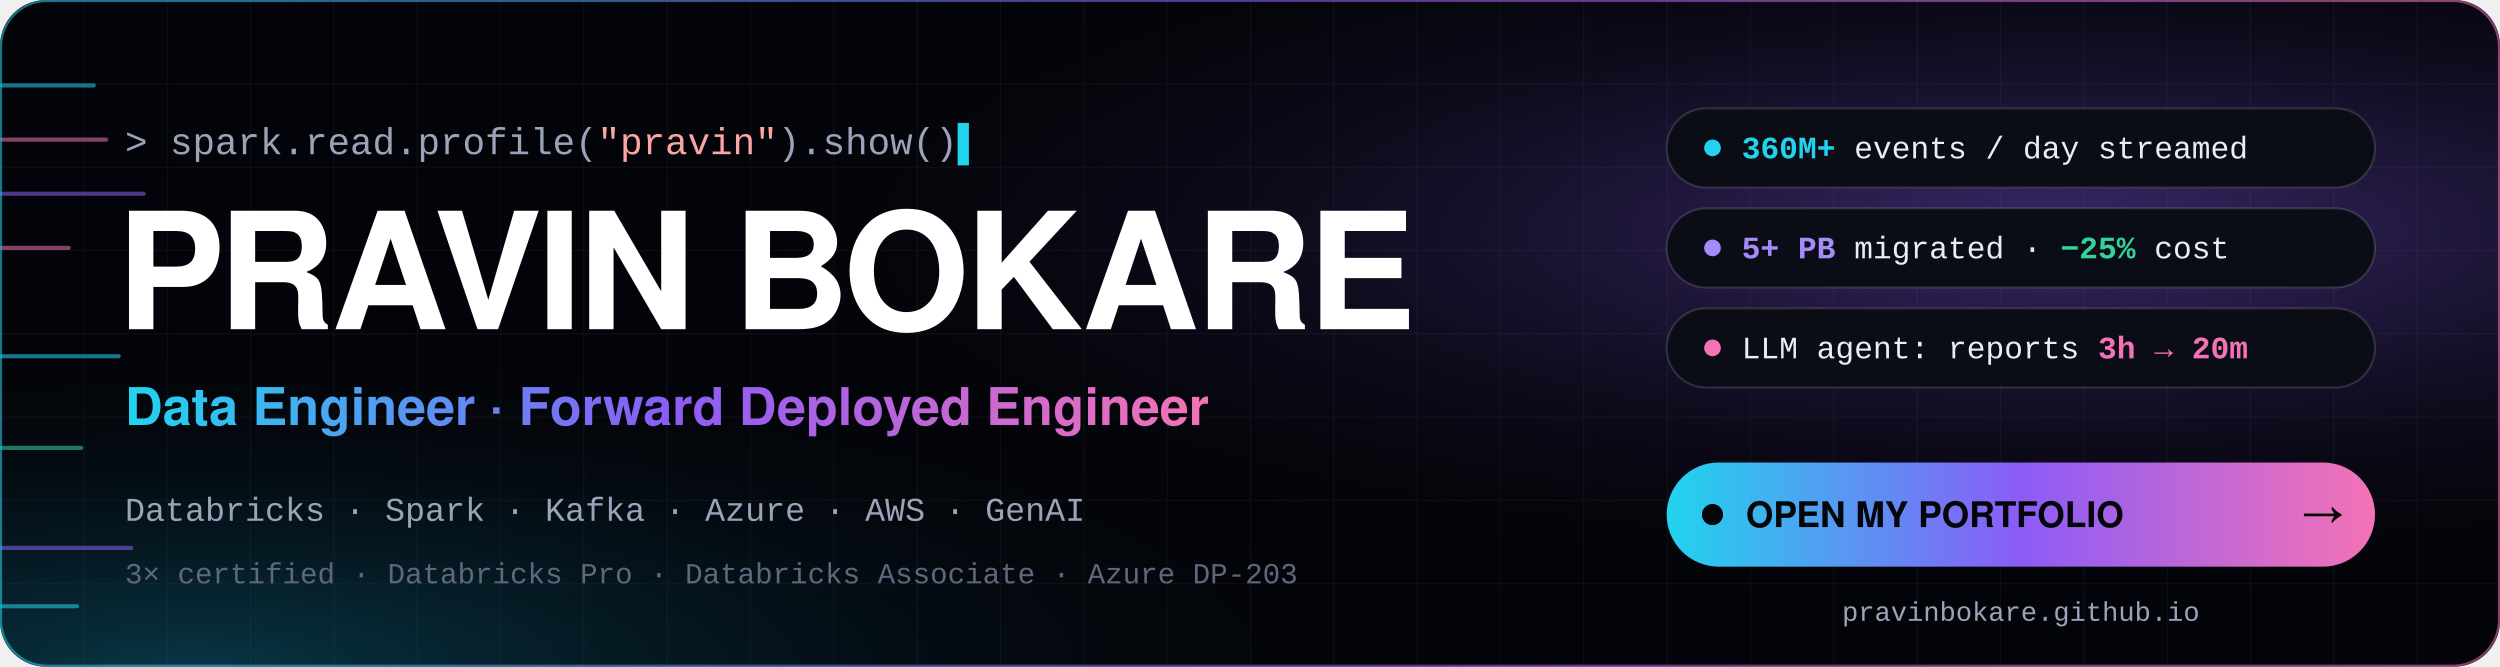
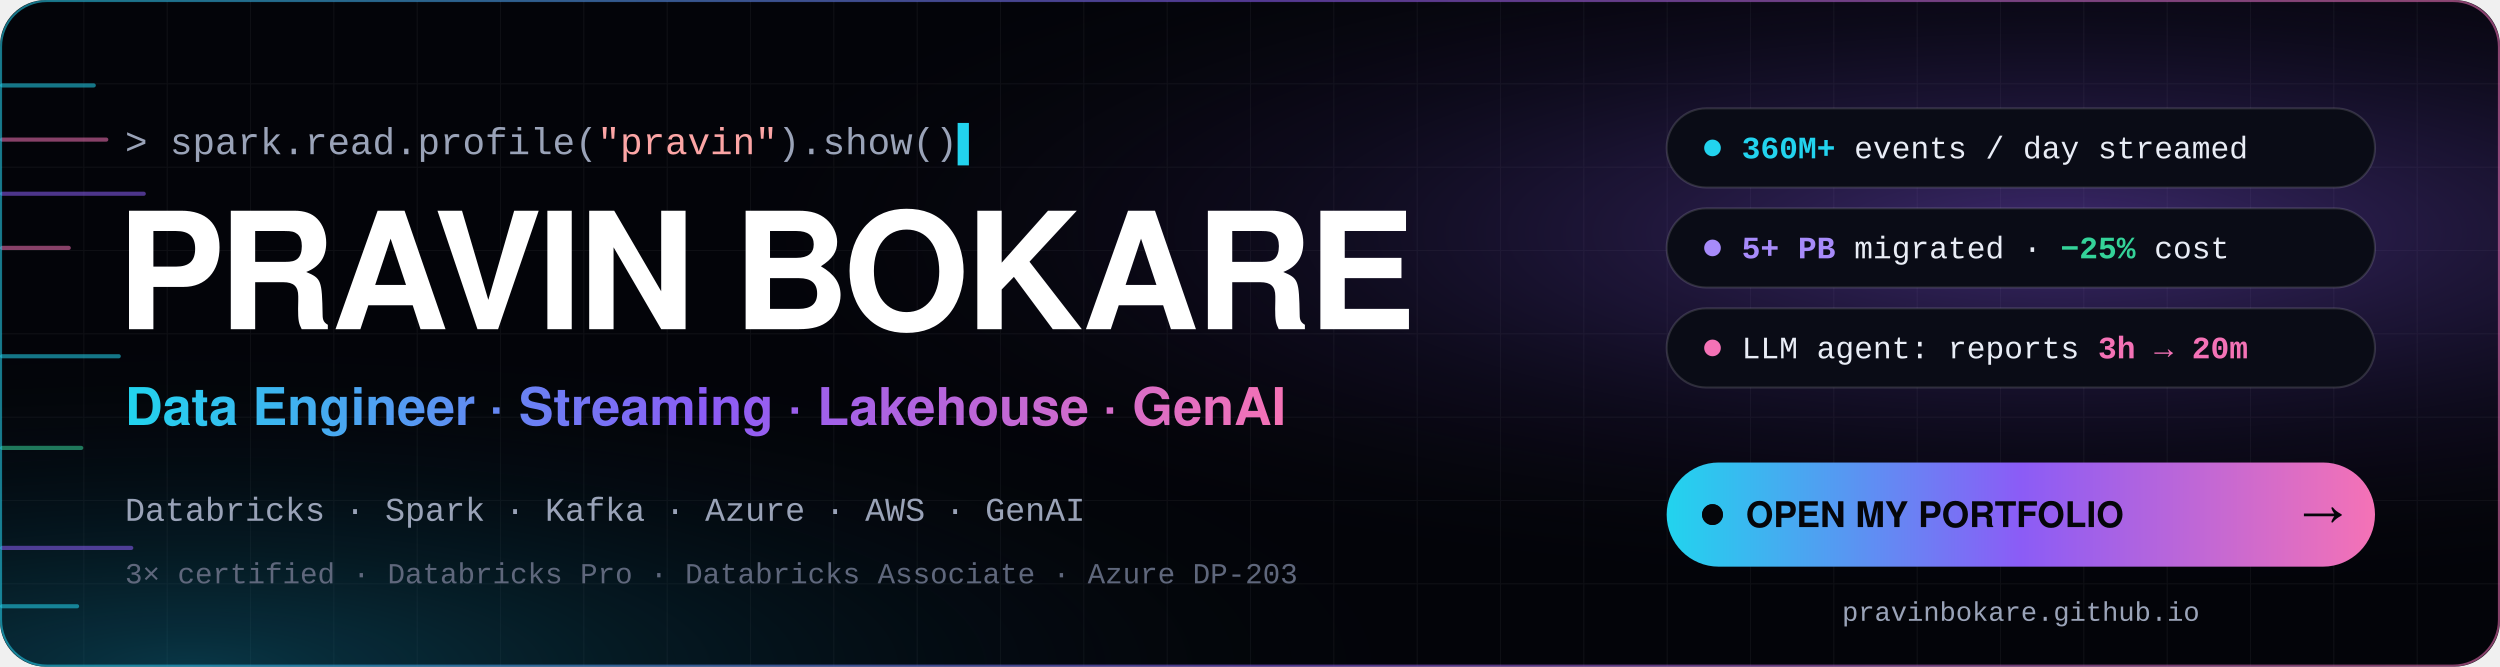
- <svg xmlns="http://www.w3.org/2000/svg" width="1200" height="320" viewBox="0 0 1200 320" role="img" aria-label="Pravin Bokare, Data Engineer and Forward Deployed Engineer. Open the interactive portfolio at pravinbokare.github.io">
+ <svg xmlns="http://www.w3.org/2000/svg" width="1200" height="320" viewBox="0 0 1200 320" role="img" aria-label="Pravin Bokare, Data Engineer. Open the interactive portfolio at pravinbokare.github.io">
  <defs>
    <linearGradient id="g" x1="0" x2="1" y1="0" y2="0">
      <stop offset="0" stop-color="#22d3ee" />
      <stop offset=".5" stop-color="#8b5cf6" />
      <stop offset="1" stop-color="#f472b6" />
    </linearGradient>
    <radialGradient id="glow" cx=".82" cy=".35" r=".55">
      <stop offset="0" stop-color="#8b5cf6" stop-opacity=".42" />
      <stop offset="1" stop-color="#030409" stop-opacity="0" />
    </radialGradient>
    <radialGradient id="glow2" cx=".08" cy="1" r=".5">
      <stop offset="0" stop-color="#0e7490" stop-opacity=".45" />
      <stop offset="1" stop-color="#030409" stop-opacity="0" />
    </radialGradient>
    <pattern id="grid" width="40" height="40" patternUnits="userSpaceOnUse">
      <path d="M40 0H0V40" fill="none" stroke="#ffffff" stroke-opacity=".045" />
    </pattern>
    <clipPath id="card">
      <rect width="1200" height="320" rx="22" />
    </clipPath>
    <style>
      .p { animation: flow linear infinite; }
      @keyframes flow { from { transform: translateX(-80px); } to { transform: translateX(1280px); } }
      .blink { animation: blink 1s steps(1) infinite; }
      @keyframes blink { 50% { opacity: 0; } }
      .pulse { animation: pulse 2s ease-out infinite; transform-origin: 822px 247px; }
      @keyframes pulse { from { transform: scale(1); opacity: .9; } to { transform: scale(3); opacity: 0; } }
      .arrow { animation: nudge 1.6s ease-in-out infinite; }
      @keyframes nudge { 50% { transform: translateX(6px); } }
      .mono { font-family: 'JetBrains Mono', Consolas, 'Courier New', monospace; }
      .sans { font-family: 'Segoe UI', 'Helvetica Neue', Helvetica, Arial, sans-serif; }
    </style>
  </defs>
  <g clip-path="url(#card)">
    <rect width="1200" height="320" fill="#030409" />
    <rect width="1200" height="320" fill="url(#grid)" />
    <rect width="1200" height="320" fill="url(#glow)" />
    <rect width="1200" height="320" fill="url(#glow2)" />
    <g opacity=".55">
      <g class="p" style="animation-duration:7s">
        <rect x="0" y="40" width="46" height="2" rx="1" fill="#22d3ee" />
      </g>
      <g class="p" style="animation-duration:9s;animation-delay:-3s">
        <rect x="0" y="92" width="70" height="2" rx="1" fill="#8b5cf6" />
      </g>
      <g class="p" style="animation-duration:6s;animation-delay:-1s">
        <rect x="0" y="118" width="34" height="2" rx="1" fill="#f472b6" />
      </g>
      <g class="p" style="animation-duration:11s;animation-delay:-6s">
        <rect x="0" y="170" width="58" height="2" rx="1" fill="#22d3ee" />
      </g>
      <g class="p" style="animation-duration:8s;animation-delay:-4s">
        <rect x="0" y="214" width="40" height="2" rx="1" fill="#34d399" />
      </g>
      <g class="p" style="animation-duration:10s;animation-delay:-2s">
        <rect x="0" y="262" width="64" height="2" rx="1" fill="#8b5cf6" />
      </g>
      <g class="p" style="animation-duration:7.5s;animation-delay:-5s">
        <rect x="0" y="290" width="38" height="2" rx="1" fill="#22d3ee" />
      </g>
      <g class="p" style="animation-duration:12s;animation-delay:-8s">
        <rect x="0" y="66" width="52" height="2" rx="1" fill="#f472b6" />
      </g>
    </g>
    <rect x=".5" y=".5" width="1199" height="319" rx="22" fill="none" stroke="url(#g)" stroke-opacity=".55" />
    <text x="60" y="74" class="mono" font-size="18" fill="#9aa3b8">&gt; spark.read.profile(<tspan fill="#fca5a5">"pravin"</tspan>).show()<tspan class="blink" fill="#22d3ee">▌</tspan>
    </text>
    <text x="56" y="158" class="sans" font-size="78" font-weight="800" fill="#ffffff" letter-spacing="-2">PRAVIN BOKARE</text>
-     <text x="60" y="204" class="sans" font-size="25" font-weight="700" fill="url(#g)">Data Engineer · Forward Deployed Engineer</text>
+     <text x="60" y="204" class="sans" font-size="25" font-weight="700" fill="url(#g)">Data Engineer · Streaming · Lakehouse · GenAI</text>
    <text x="60" y="250" class="mono" font-size="16" fill="#9aa3b8">Databricks · Spark · Kafka · Azure · AWS · GenAI</text>
    <text x="60" y="280" class="mono" font-size="14" fill="#5f677c">3× certified · Databricks Pro · Databricks Associate · Azure DP-203</text>
    <g class="mono" font-size="15">
      <rect x="800" y="52" width="340" height="38" rx="19" fill="#0a0c16" stroke="#ffffff" stroke-opacity=".14" />
      <circle cx="822" cy="71" r="4" fill="#22d3ee" />
      <text x="836" y="76" fill="#e9edf6">
        <tspan font-weight="700" fill="#22d3ee">360M+</tspan> events / day streamed</text>
      <rect x="800" y="100" width="340" height="38" rx="19" fill="#0a0c16" stroke="#ffffff" stroke-opacity=".14" />
      <circle cx="822" cy="119" r="4" fill="#a78bfa" />
      <text x="836" y="124" fill="#e9edf6">
        <tspan font-weight="700" fill="#a78bfa">5+ PB</tspan> migrated · <tspan font-weight="700" fill="#34d399">−25%</tspan> cost</text>
      <rect x="800" y="148" width="340" height="38" rx="19" fill="#0a0c16" stroke="#ffffff" stroke-opacity=".14" />
      <circle cx="822" cy="167" r="4" fill="#f472b6" />
      <text x="836" y="172" fill="#e9edf6">LLM agent: reports <tspan font-weight="700" fill="#f472b6">3h → 20m</tspan>
      </text>
    </g>
    <g>
      <rect x="800" y="222" width="340" height="50" rx="25" fill="url(#g)" />
      <circle cx="822" cy="247" r="5" fill="#05060a" class="pulse" />
      <circle cx="822" cy="247" r="5" fill="#05060a" />
      <text x="838" y="253" class="sans" font-size="17" font-weight="800" fill="#05060a">OPEN MY PORTFOLIO</text>
      <text x="1104" y="254" class="sans arrow" font-size="22" font-weight="800" fill="#05060a">→</text>
    </g>
    <text x="970" y="298" class="mono" font-size="13" fill="#9aa3b8" text-anchor="middle">pravinbokare.github.io</text>
  </g>
</svg>
